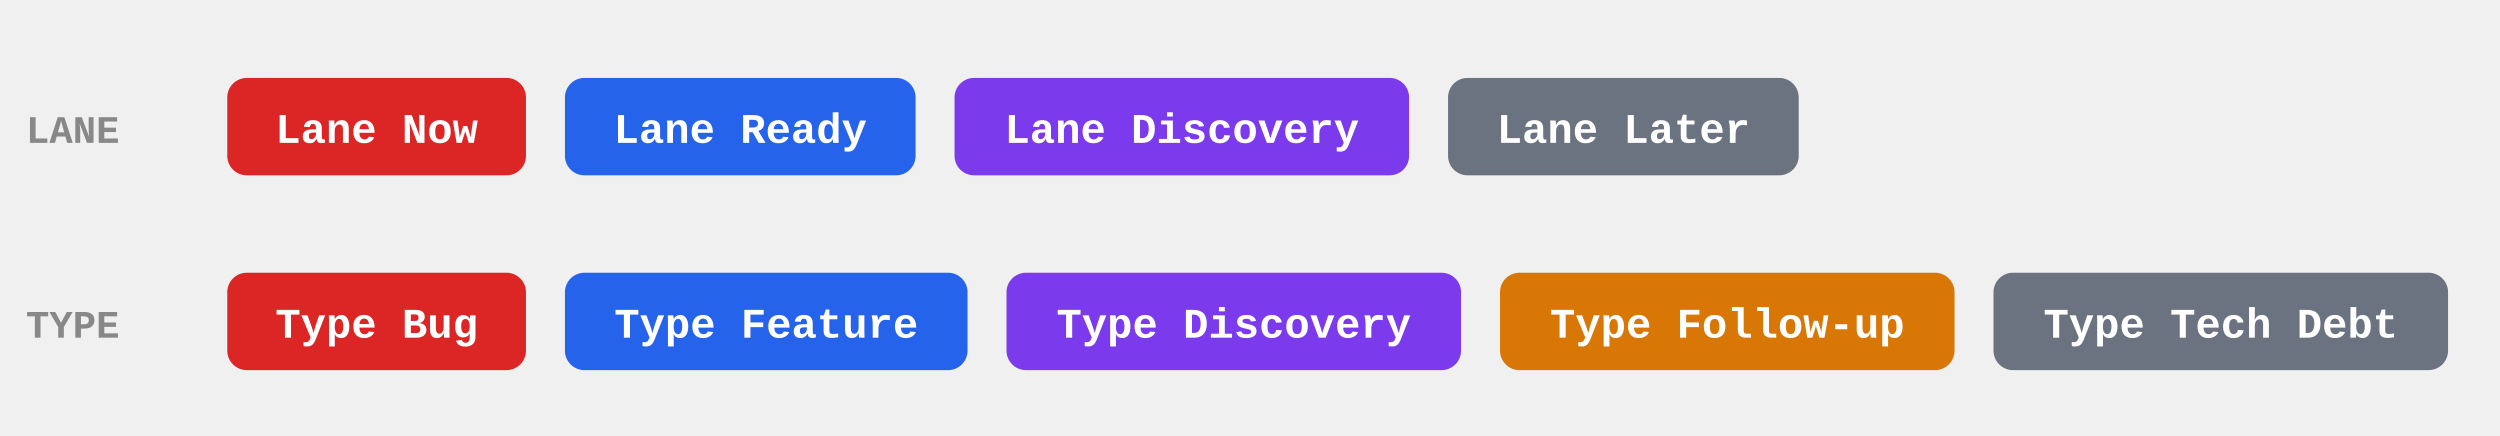
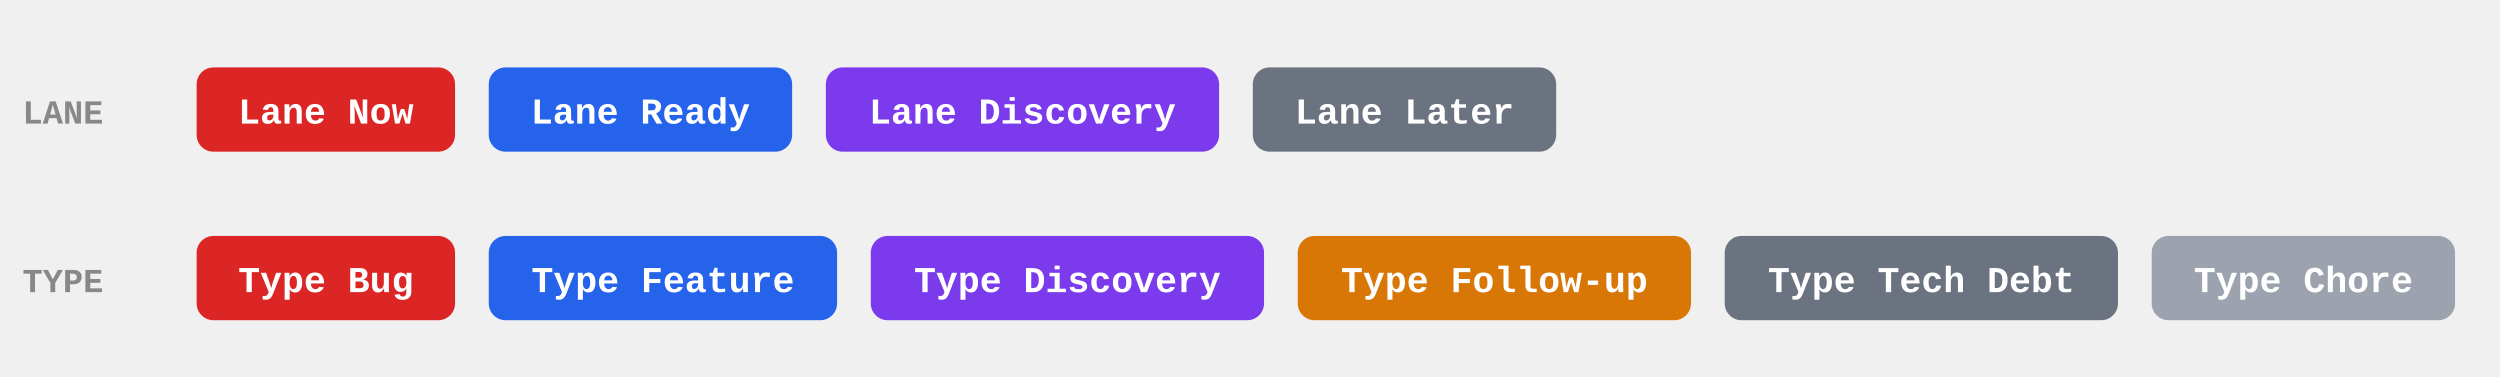
- <svg xmlns="http://www.w3.org/2000/svg" viewBox="0 0 770 134" role="img" aria-label="Lane and Type labels">
+ <svg xmlns="http://www.w3.org/2000/svg" viewBox="0 0 890 134" role="img" aria-label="Lane and Type labels">
  <style>
    .chip { font-family: 'SFMono-Regular', Menlo, Consolas, 'Liberation Mono', monospace; font-size: 13px; font-weight: 600; fill: #fff; }
    .gut  { font-family: 'SFMono-Regular', Menlo, Consolas, 'Liberation Mono', monospace; font-size: 12px; font-weight: 700; fill: #888; }
  </style>
  <text class="gut" x="8" y="44">LANE</text>
  <g>
    <rect x="70" y="24" width="92" height="30" rx="6" fill="#DC2626" />
    <text class="chip" x="116" y="44" text-anchor="middle">Lane Now</text>
    <rect x="174" y="24" width="108" height="30" rx="6" fill="#2563EB" />
    <text class="chip" x="228" y="44" text-anchor="middle">Lane Ready</text>
    <rect x="294" y="24" width="140" height="30" rx="6" fill="#7C3AED" />
    <text class="chip" x="364" y="44" text-anchor="middle">Lane Discovery</text>
    <rect x="446" y="24" width="108" height="30" rx="6" fill="#6B7280" />
    <text class="chip" x="500" y="44" text-anchor="middle">Lane Later</text>
  </g>
  <text class="gut" x="8" y="104">TYPE</text>
  <g>
    <rect x="70" y="84" width="92" height="30" rx="6" fill="#DC2626" />
    <text class="chip" x="116" y="104" text-anchor="middle">Type Bug</text>
    <rect x="174" y="84" width="124" height="30" rx="6" fill="#2563EB" />
    <text class="chip" x="236" y="104" text-anchor="middle">Type Feature</text>
    <rect x="310" y="84" width="140" height="30" rx="6" fill="#7C3AED" />
    <text class="chip" x="380" y="104" text-anchor="middle">Type Discovery</text>
    <rect x="462" y="84" width="140" height="30" rx="6" fill="#D97706" />
    <text class="chip" x="532" y="104" text-anchor="middle">Type Follow-up</text>
    <rect x="614" y="84" width="140" height="30" rx="6" fill="#6B7280" />
    <text class="chip" x="684" y="104" text-anchor="middle">Type Tech Debt</text>
+     <rect x="766" y="84" width="108" height="30" rx="6" fill="#9CA3AF" />
+     <text class="chip" x="820" y="104" text-anchor="middle">Type Chore</text>
  </g>
</svg>
